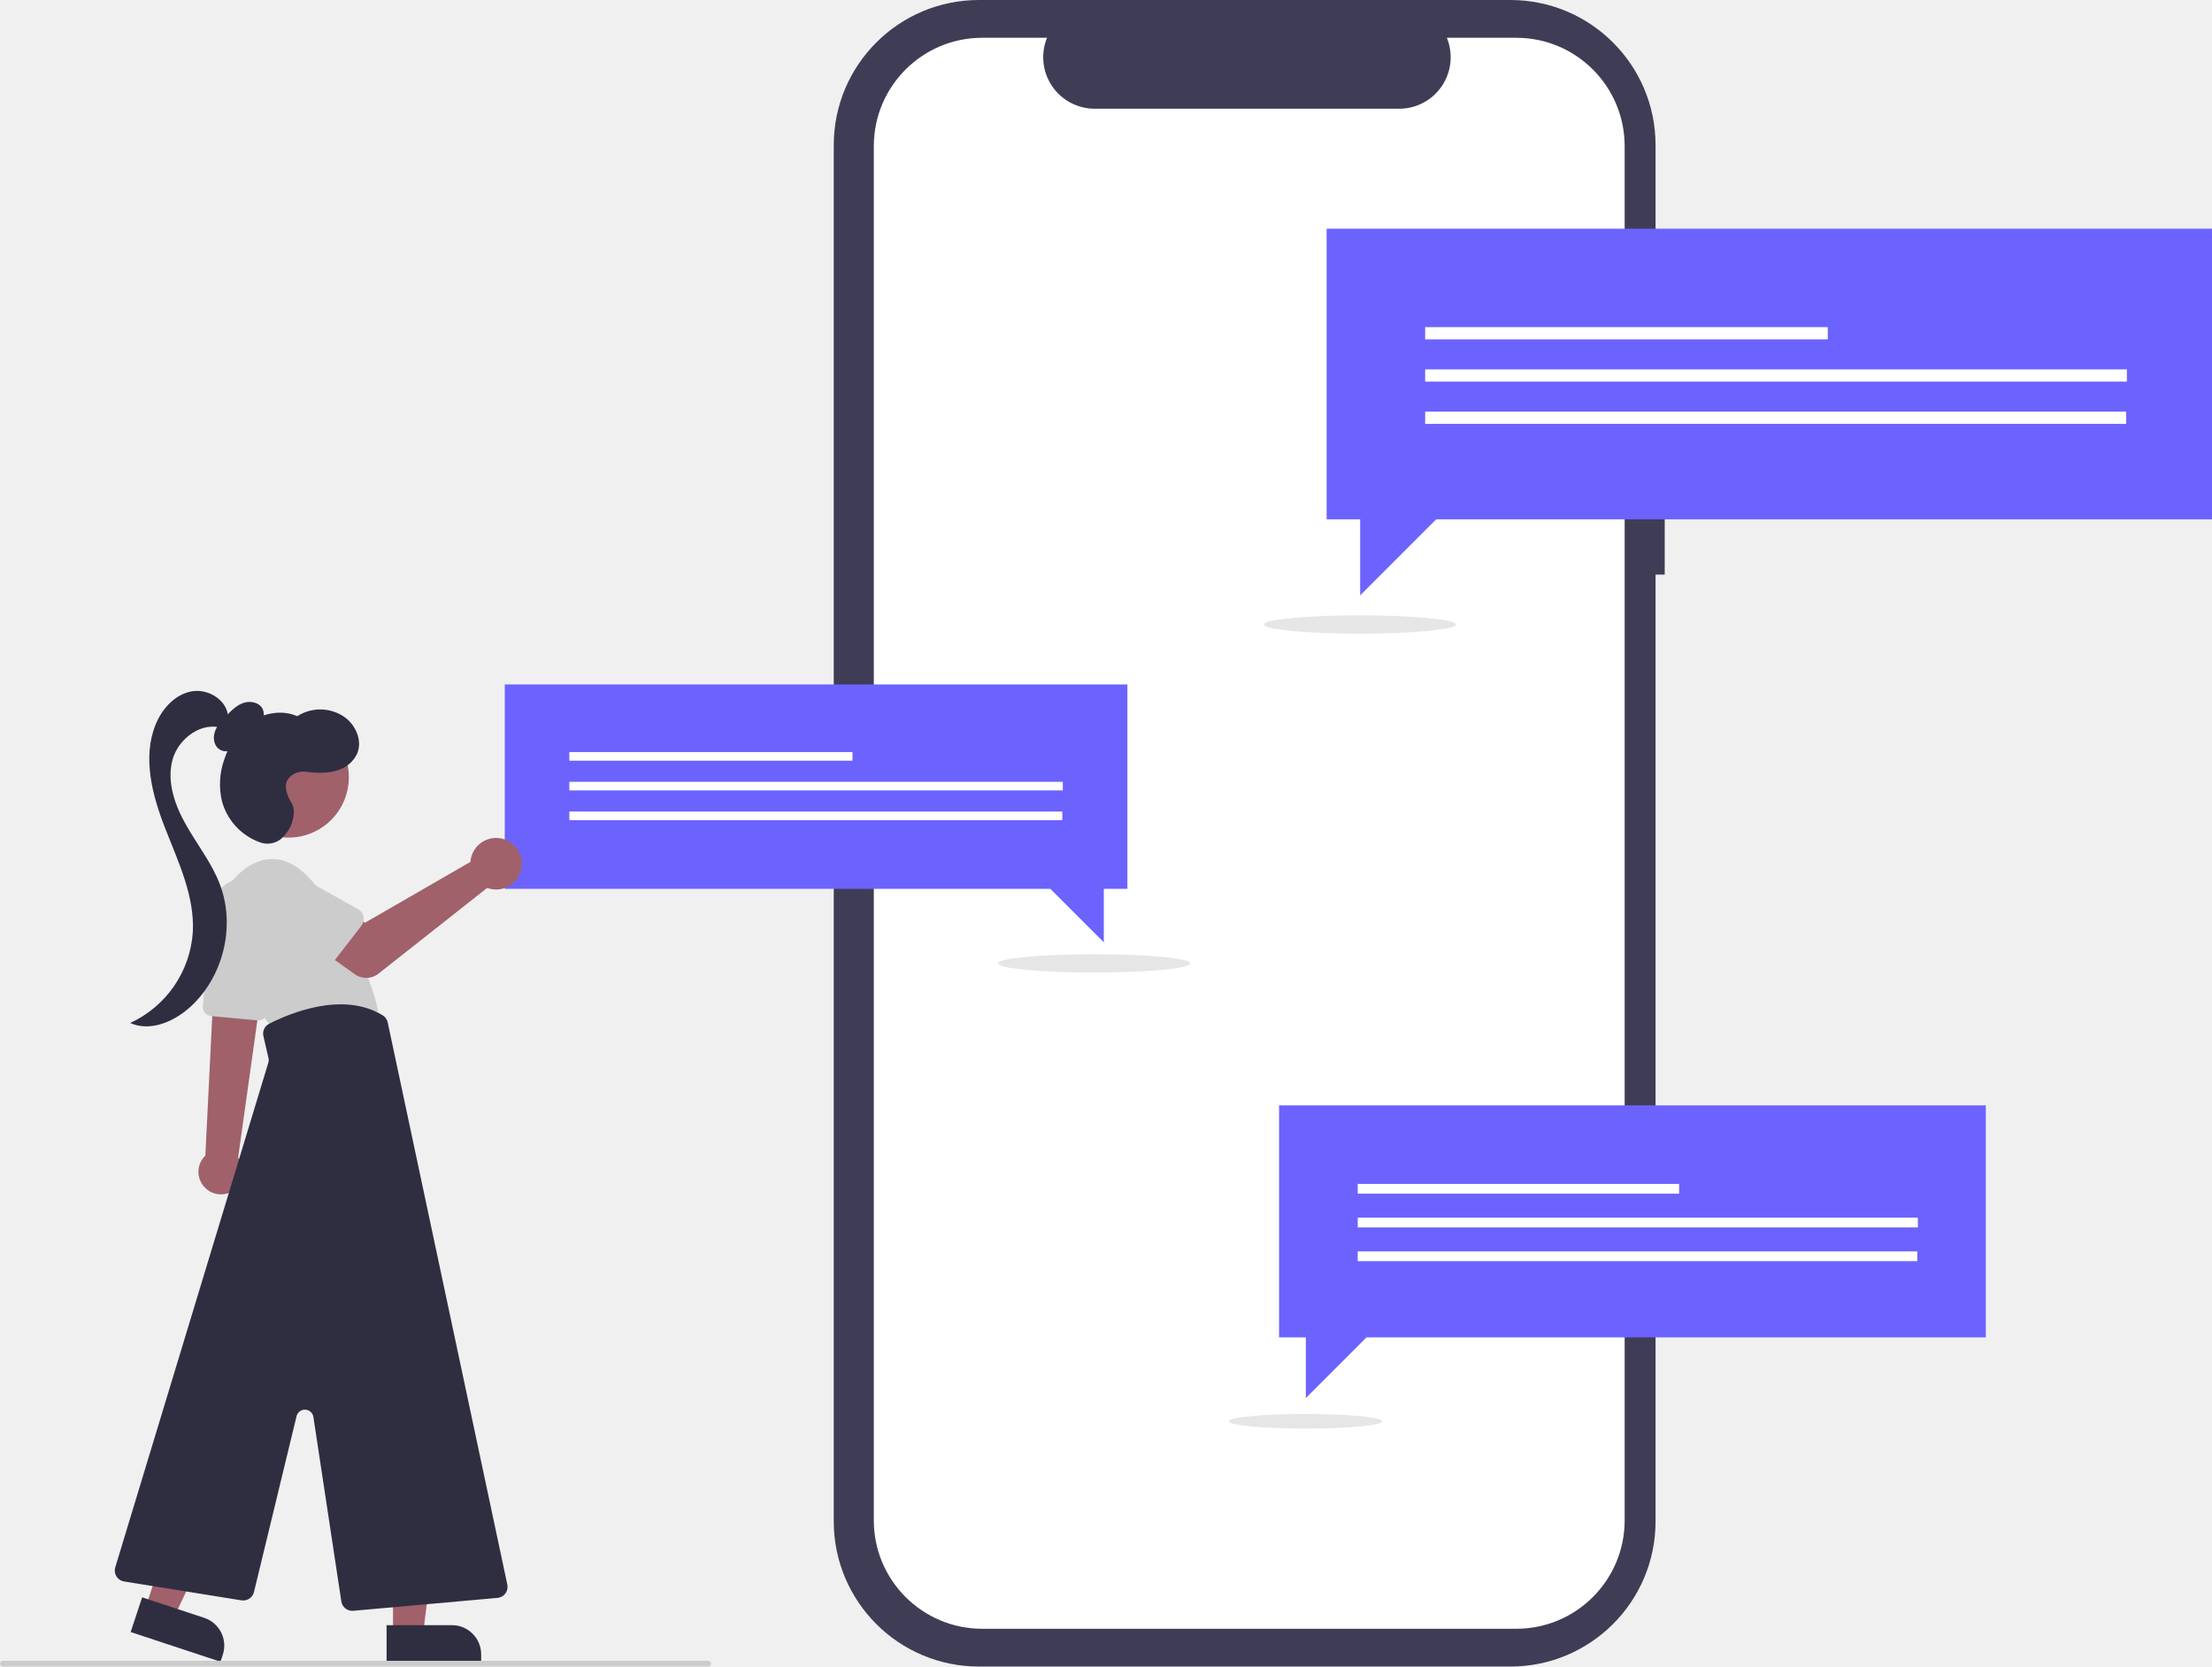
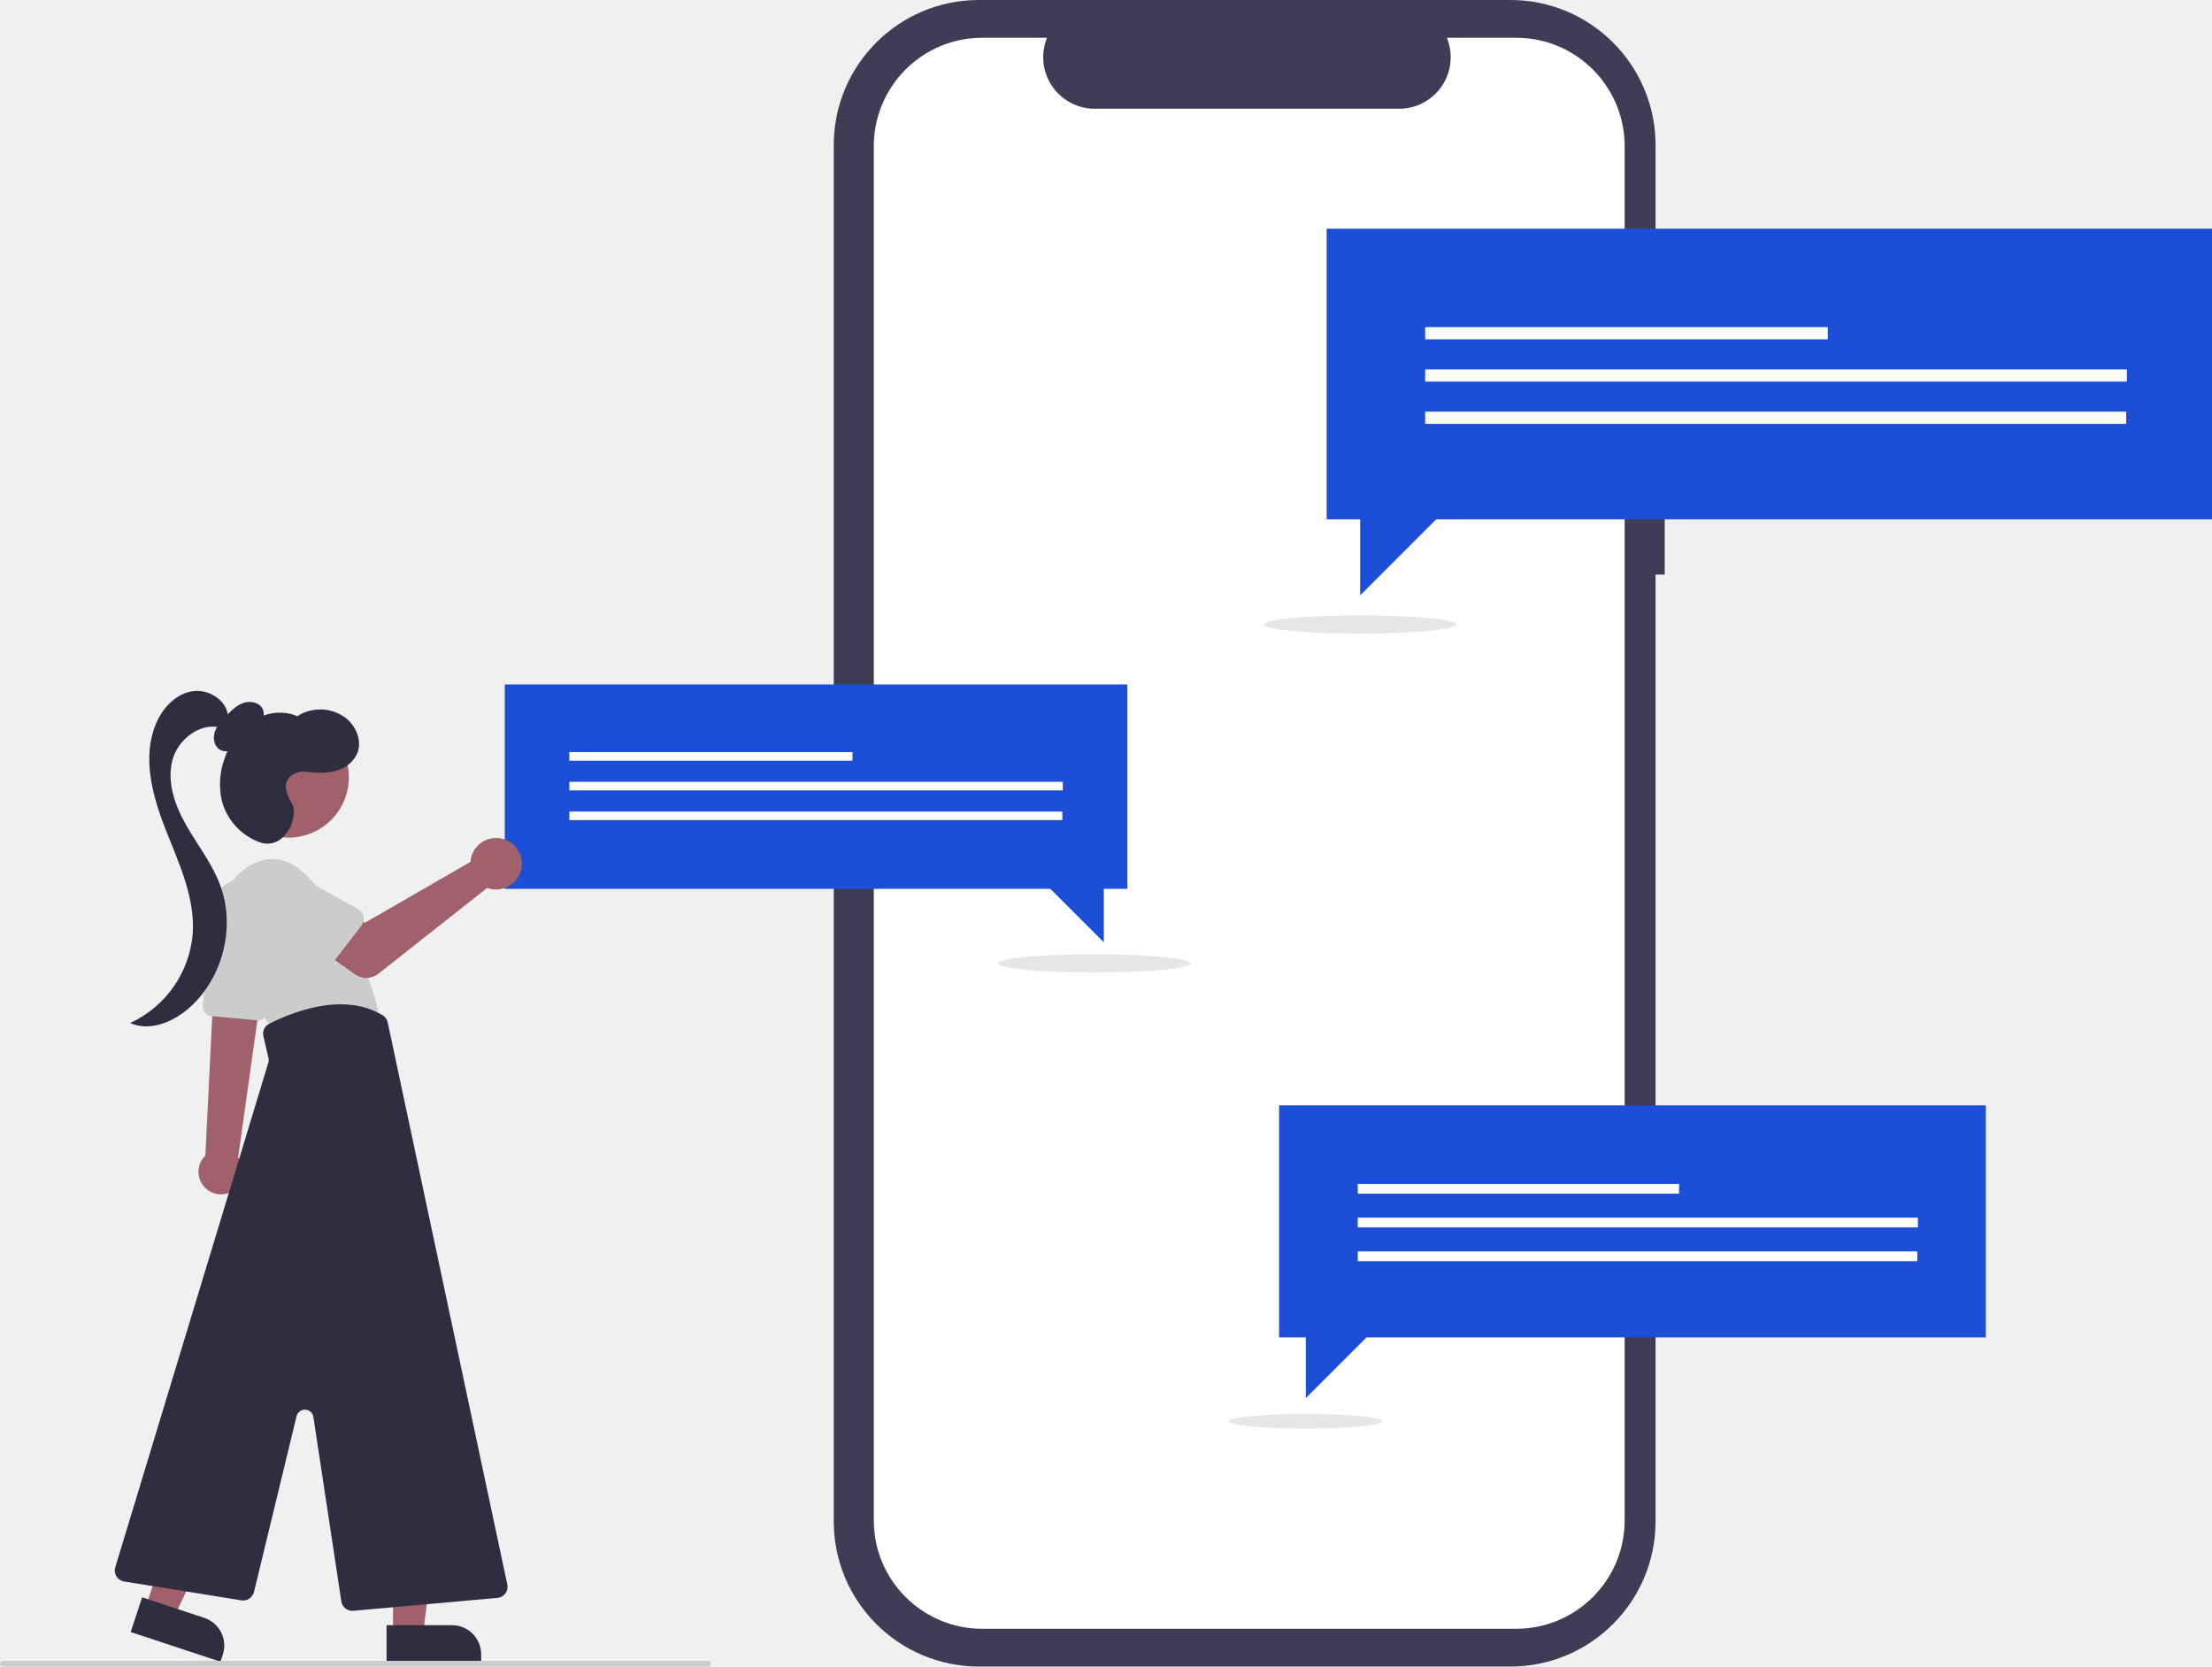
<svg xmlns="http://www.w3.org/2000/svg" width="965.998" height="727.778" viewBox="0 0 965.998 727.778" role="img" artist="Katerina Limpitsouni" source="https://undraw.co/">
  <path d="M843.996,259.058h-3.999V149.513a63.402,63.402,0,0,0-63.402-63.402H544.509a63.402,63.402,0,0,0-63.402,63.402V750.487A63.402,63.402,0,0,0,544.509,813.889H776.596a63.402,63.402,0,0,0,63.402-63.402V337.034h3.999Z" transform="translate(-117.0008 -86.11101)" fill="#3f3d56" />
  <path d="M779.154,102.606h-30.295a22.495,22.495,0,0,1-20.827,30.991H595.072A22.495,22.495,0,0,1,574.245,102.606h-28.296a47.348,47.348,0,0,0-47.348,47.348V750.046a47.348,47.348,0,0,0,47.348,47.348H779.154a47.348,47.348,0,0,0,47.348-47.348h0V149.954A47.348,47.348,0,0,0,779.154,102.606Z" transform="translate(-117.0008 -86.11101)" fill="#fff" />
  <ellipse cx="593.858" cy="272.708" rx="42" ry="4" fill="#e6e6e6" />
-   <polygon points="965.998 99.868 579.346 99.868 579.346 226.799 593.992 226.799 593.992 259.997 627.189 226.799 965.998 226.799 965.998 99.868" fill="#6c63ff" />
+   <polygon points="965.998 99.868 579.346 99.868 579.346 226.799 593.992 226.799 593.992 259.997 627.189 226.799 965.998 226.799 965.998 99.868" fill="#1D4ED8" />
  <rect x="622.381" y="142.852" width="175.821" height="5.336" fill="#fff" />
  <rect x="622.381" y="161.31" width="306.441" height="5.336" fill="#fff" />
  <rect x="622.381" y="179.768" width="306.141" height="5.336" fill="#fff" />
-   <polygon points="867.219 482.708 558.58 482.708 558.58 584.029 570.271 584.029 570.271 610.528 596.77 584.029 867.219 584.029 867.219 482.708" fill="#6c63ff" />
+   <polygon points="867.219 482.708 558.58 482.708 558.58 584.029 570.271 584.029 570.271 610.528 596.77 584.029 867.219 584.029 867.219 482.708" fill="#1D4ED8" />
  <rect x="592.932" y="517.019" width="140.346" height="4.259" fill="#fff" />
  <rect x="592.932" y="531.753" width="244.612" height="4.259" fill="#fff" />
  <rect x="592.932" y="546.487" width="244.372" height="4.259" fill="#fff" />
  <ellipse cx="570.163" cy="620.675" rx="33.526" ry="3.193" fill="#e6e6e6" />
  <ellipse cx="477.858" cy="420.708" rx="42" ry="4" fill="#e6e6e6" />
-   <polygon points="220.435 298.894 492.342 298.894 492.342 388.157 482.042 388.157 482.042 411.502 458.697 388.157 220.435 388.157 220.435 298.894" fill="#6c63ff" />
+   <polygon points="220.435 298.894 492.342 298.894 492.342 388.157 482.042 388.157 482.042 411.502 458.697 388.157 220.435 388.157 220.435 298.894" fill="#1D4ED8" />
  <rect x="248.638" y="328.435" width="123.643" height="3.752" fill="#fff" />
  <rect x="248.638" y="341.416" width="215.499" height="3.752" fill="#fff" />
  <rect x="248.638" y="354.396" width="215.288" height="3.752" fill="#fff" />
  <path d="M204.985,602.74a9.789,9.789,0,1,0,16.929-9.832,10.536,10.536,0,0,0-.922-1.308l8.234-58.689.247-1.758,1.673-11.976.247-1.726-.911.043-15.953.729-4.278.193-.536,10.925-3.034,61.423A9.775,9.775,0,0,0,204.985,602.74Z" transform="translate(-117.0008 -86.11101)" fill="#a0616a" />
  <path d="M229.426,531.687l-20.258-1.858a3.999,3.999,0,0,1-3.607-4.328l3.757-42.127a15.36,15.36,0,1,1,30.495,3.6l-6.074,41.321a3.992,3.992,0,0,1-3.944,3.41C229.673,531.704,229.55,531.699,229.426,531.687Z" transform="translate(-117.0008 -86.11101)" fill="#ccc" />
  <path d="M214.073,497.651a28.215,28.215,0,0,1,10.377-32.473c7.639-5.227,18.093-7.103,29.35,6.299C276.315,498.281,282.212,527.765,282.212,527.765l-46.102,7.505S220.43,516.106,214.073,497.651Z" transform="translate(-117.0008 -86.11101)" fill="#ccc" />
  <polygon points="171.635 713.464 184.779 713.464 191.032 662.764 171.633 662.765 171.635 713.464" fill="#a0616a" />
  <path d="M285.819,795.819H327.13a0,0,0,0,1,0,0V811.78a0,0,0,0,1,0,0H298.566a12.747,12.747,0,0,1-12.747-12.747v-3.214A0,0,0,0,1,285.819,795.819Z" transform="translate(495.9852 1521.474) rotate(179.9974)" fill="#2f2e41" />
  <polygon points="63.569 702.001 76.049 706.126 97.899 659.951 79.48 653.863 63.569 702.001" fill="#a0616a" />
  <path d="M175.526,789.741h41.311a0,0,0,0,1,0,0V805.702a0,0,0,0,1,0,0H188.273a12.747,12.747,0,0,1-12.747-12.747V789.741A0,0,0,0,1,175.526,789.741Z" transform="translate(15.10144 1530.598) rotate(-161.7098)" fill="#2f2e41" />
  <circle cx="243.011" cy="425.552" r="26.333" transform="translate(-291.3413 82.60127) rotate(-28.66321)" fill="#a0616a" />
  <path d="M266.067,785.461l-12.207-80.566a3.752,3.752,0,0,0-7.357-.321l-18.589,76.779a4.86,4.86,0,0,1-5.455,3.629l-51.275-8.241a4.825,4.825,0,0,1-3.852-6.165l66.86-220.429a3.755,3.755,0,0,0,.065-1.932l-2.226-9.646a4.807,4.807,0,0,1,2.495-5.375c9.104-4.646,32.159-14.303,49.567-3.724a4.879,4.879,0,0,1,2.229,3.138L338.553,778.092a4.825,4.825,0,0,1-4.289,5.81l-62.996,5.641q-.218.019-.432.019A4.833,4.833,0,0,1,266.067,785.461Z" transform="translate(-117.0008 -86.11101)" fill="#2f2e41" />
  <path d="M225.55,406.947a19.921,19.921,0,0,0,5.206-4.524,6.757,6.757,0,0,0,1.04-6.537c-1.33-2.935-5.284-3.865-8.347-2.864s-5.43,3.401-7.669,5.718c-1.972,2.042-4,4.173-4.936,6.853s-.455,6.077,1.872,7.703c2.283,1.596,5.566.942,7.762-.771s3.556-4.257,4.852-6.722Z" transform="translate(-117.0008 -86.11101)" fill="#2f2e41" />
  <path d="M216.631,399.444c-.146-7.42-8.603-12.74-15.907-11.425s-12.918,7.542-15.728,14.411c-5.938,14.512-1.48,31.07,4.241,45.669s12.801,29.419,11.967,45.076a47.094,47.094,0,0,1-27.356,39.674c8.243,3.736,18.096-.124,25.023-5.948,15.383-12.936,21.321-35.966,14.11-54.727-3.556-9.254-9.824-17.17-14.717-25.792s-8.483-18.782-5.957-28.368,13.278-17.35,22.469-13.637Z" transform="translate(-117.0008 -86.11101)" fill="#2f2e41" />
  <path d="M244.59,437.238c-2.295-3.879-4.613-8.972-.416-12.363a8.646,8.646,0,0,1,6.487-1.715c4.731.57,9.882.805,14.461-.913a13.556,13.556,0,0,0,7.864-7.066c2.364-5.601-.596-12.407-5.538-15.947a18.654,18.654,0,0,0-20.647-.365c-6.4-2.827-14.166-1.57-19.981,2.322s-9.794,10.124-11.955,16.779a32.386,32.386,0,0,0-.989,17.813,26.474,26.474,0,0,0,16.422,18.097,9.533,9.533,0,0,0,9.416-1.397s3.629-3.168,4.765-6.984C245.35,442.566,245.817,439.31,244.59,437.238Z" transform="translate(-117.0008 -86.11101)" fill="#2f2e41" />
  <path d="M322.709,460.734a11.284,11.284,0,0,0-.257,1.758l-46.057,26.57-11.195-6.445-11.934,15.624,18.709,13.335a8.577,8.577,0,0,0,10.291-.251l47.492-37.467a11.254,11.254,0,1,0-7.05-13.125Z" transform="translate(-117.0008 -86.11101)" fill="#a0616a" />
  <path d="M274.856,490.321,259.971,509.613a4.825,4.825,0,0,1-7.295.4l-16.851-17.499a13.399,13.399,0,0,1,16.432-21.169l21.135,11.818a4.825,4.825,0,0,1,1.464,7.158Z" transform="translate(-117.0008 -86.11101)" fill="#ccc" />
  <path d="M426.274,813.889H118.253a1.252,1.252,0,0,1,0-2.504h308.021a1.252,1.252,0,0,1,0,2.504Z" transform="translate(-117.0008 -86.11101)" fill="#ccc" />
</svg>
